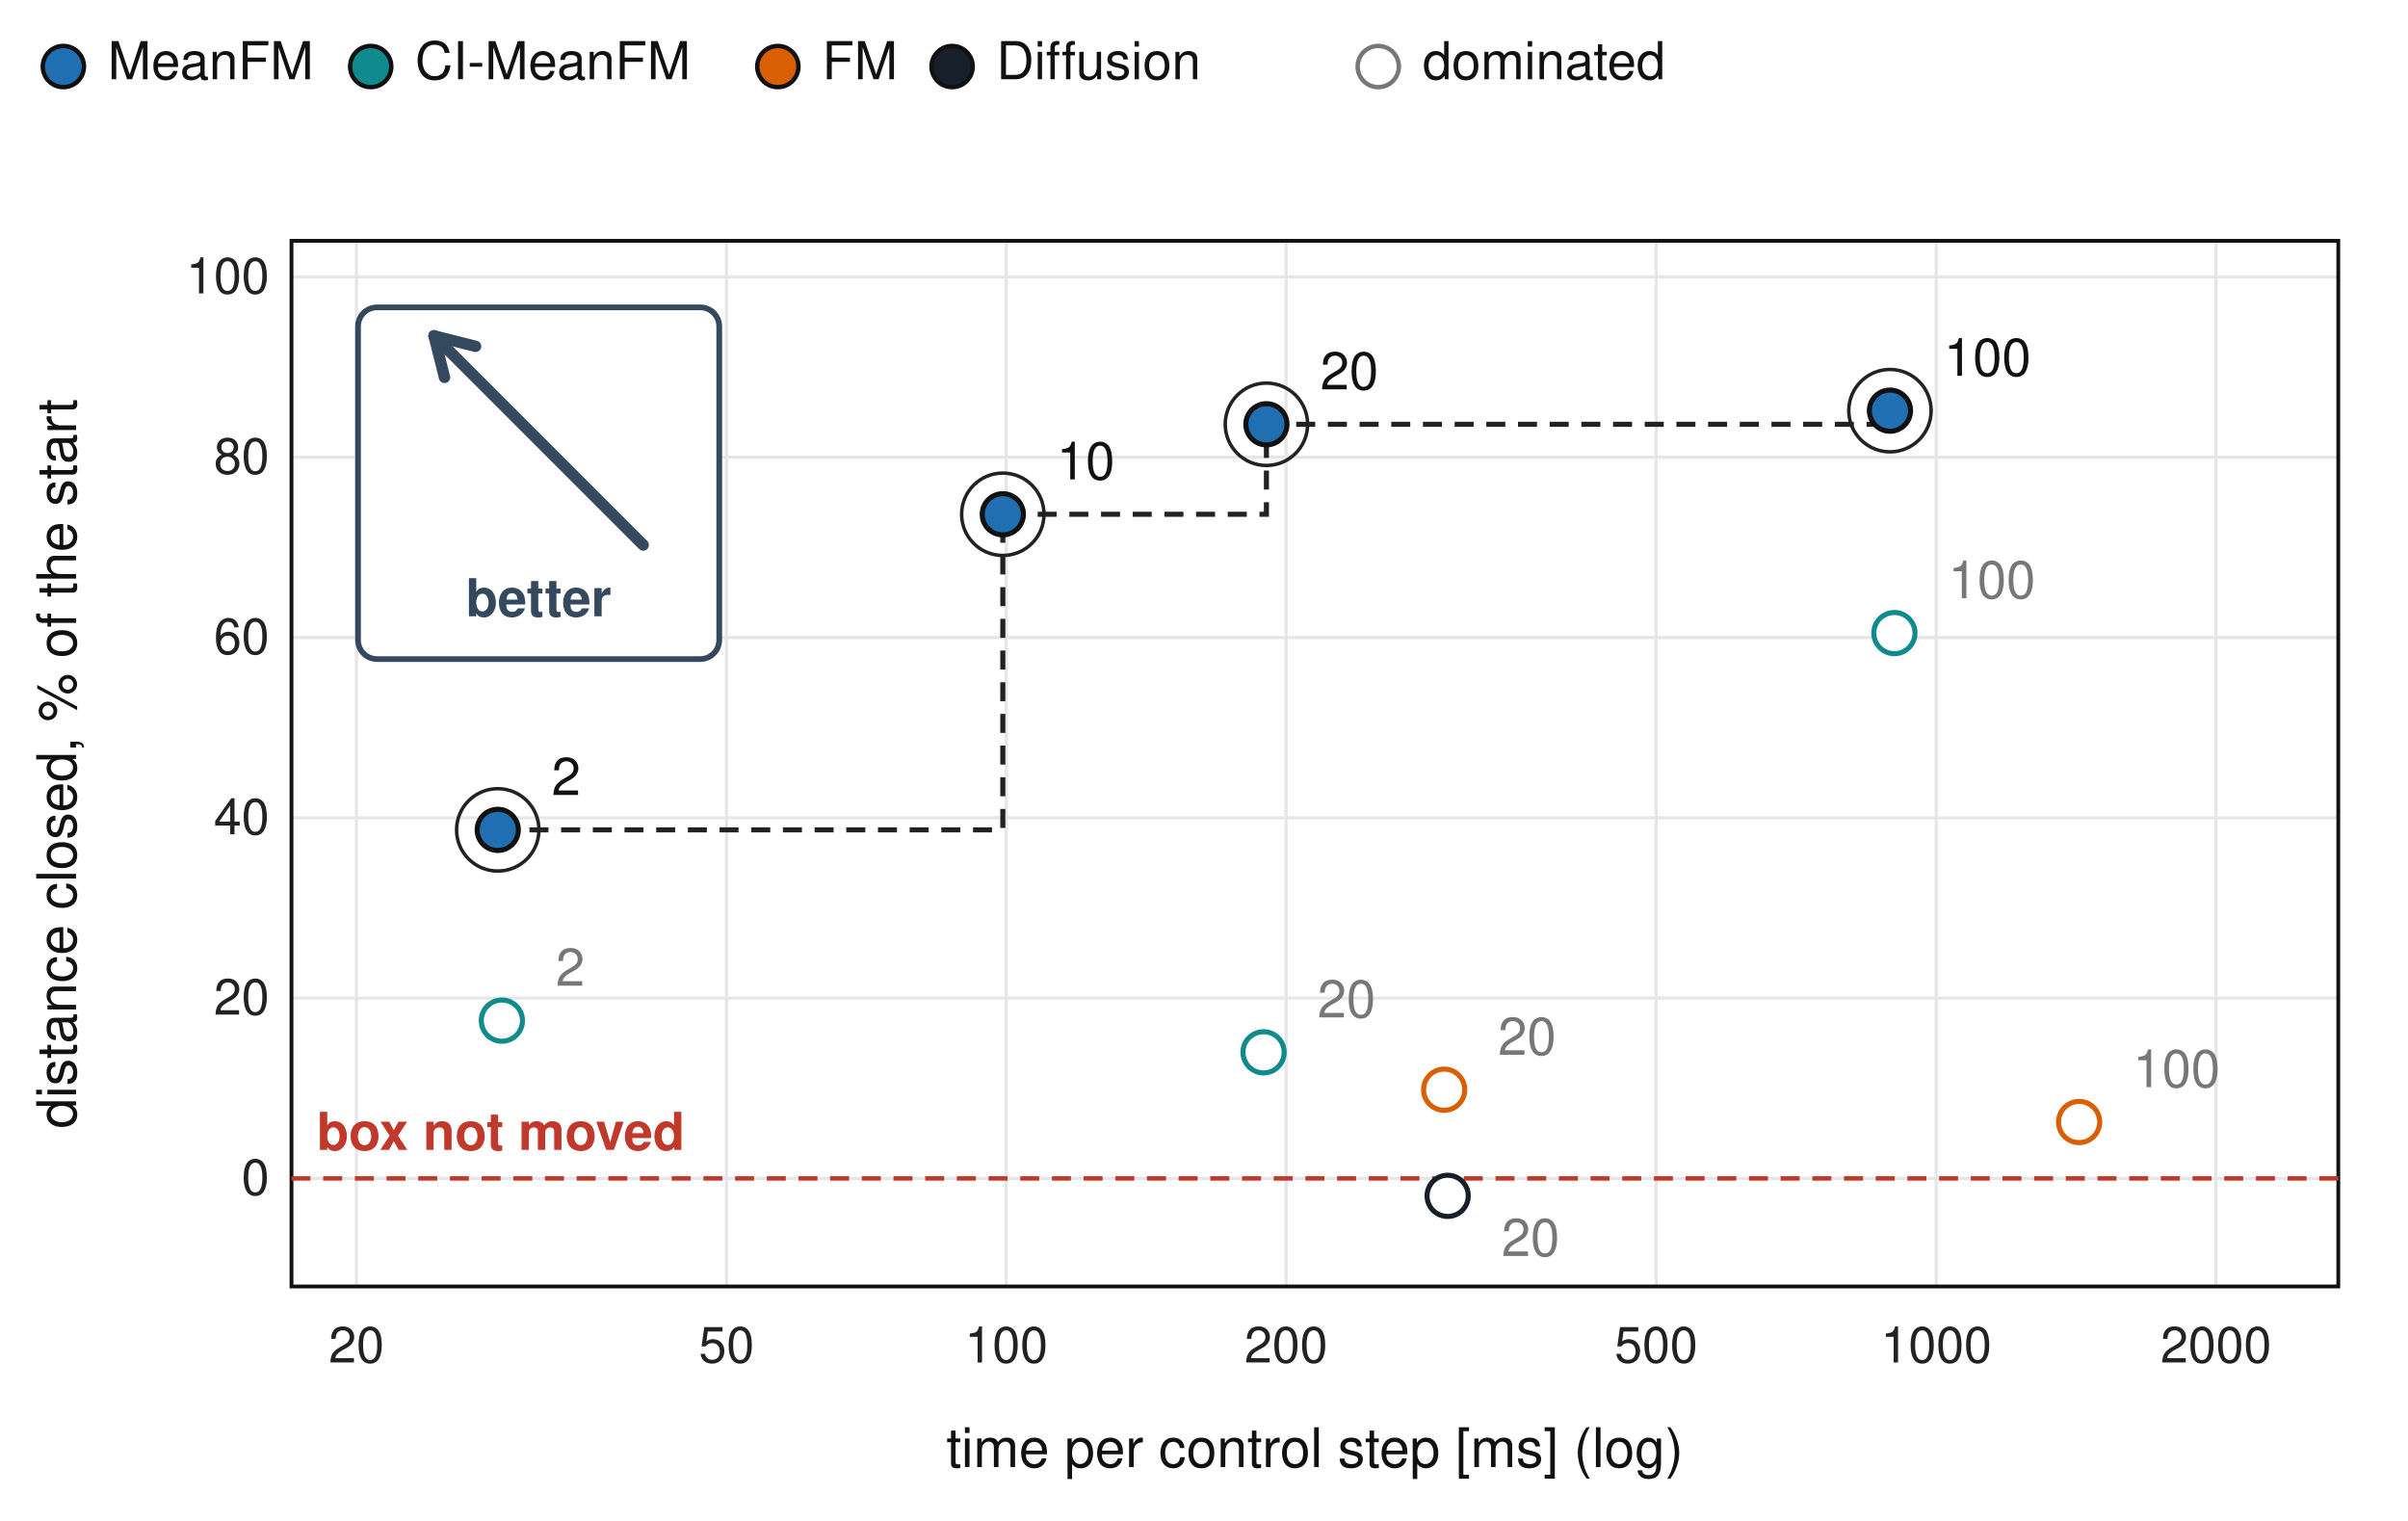
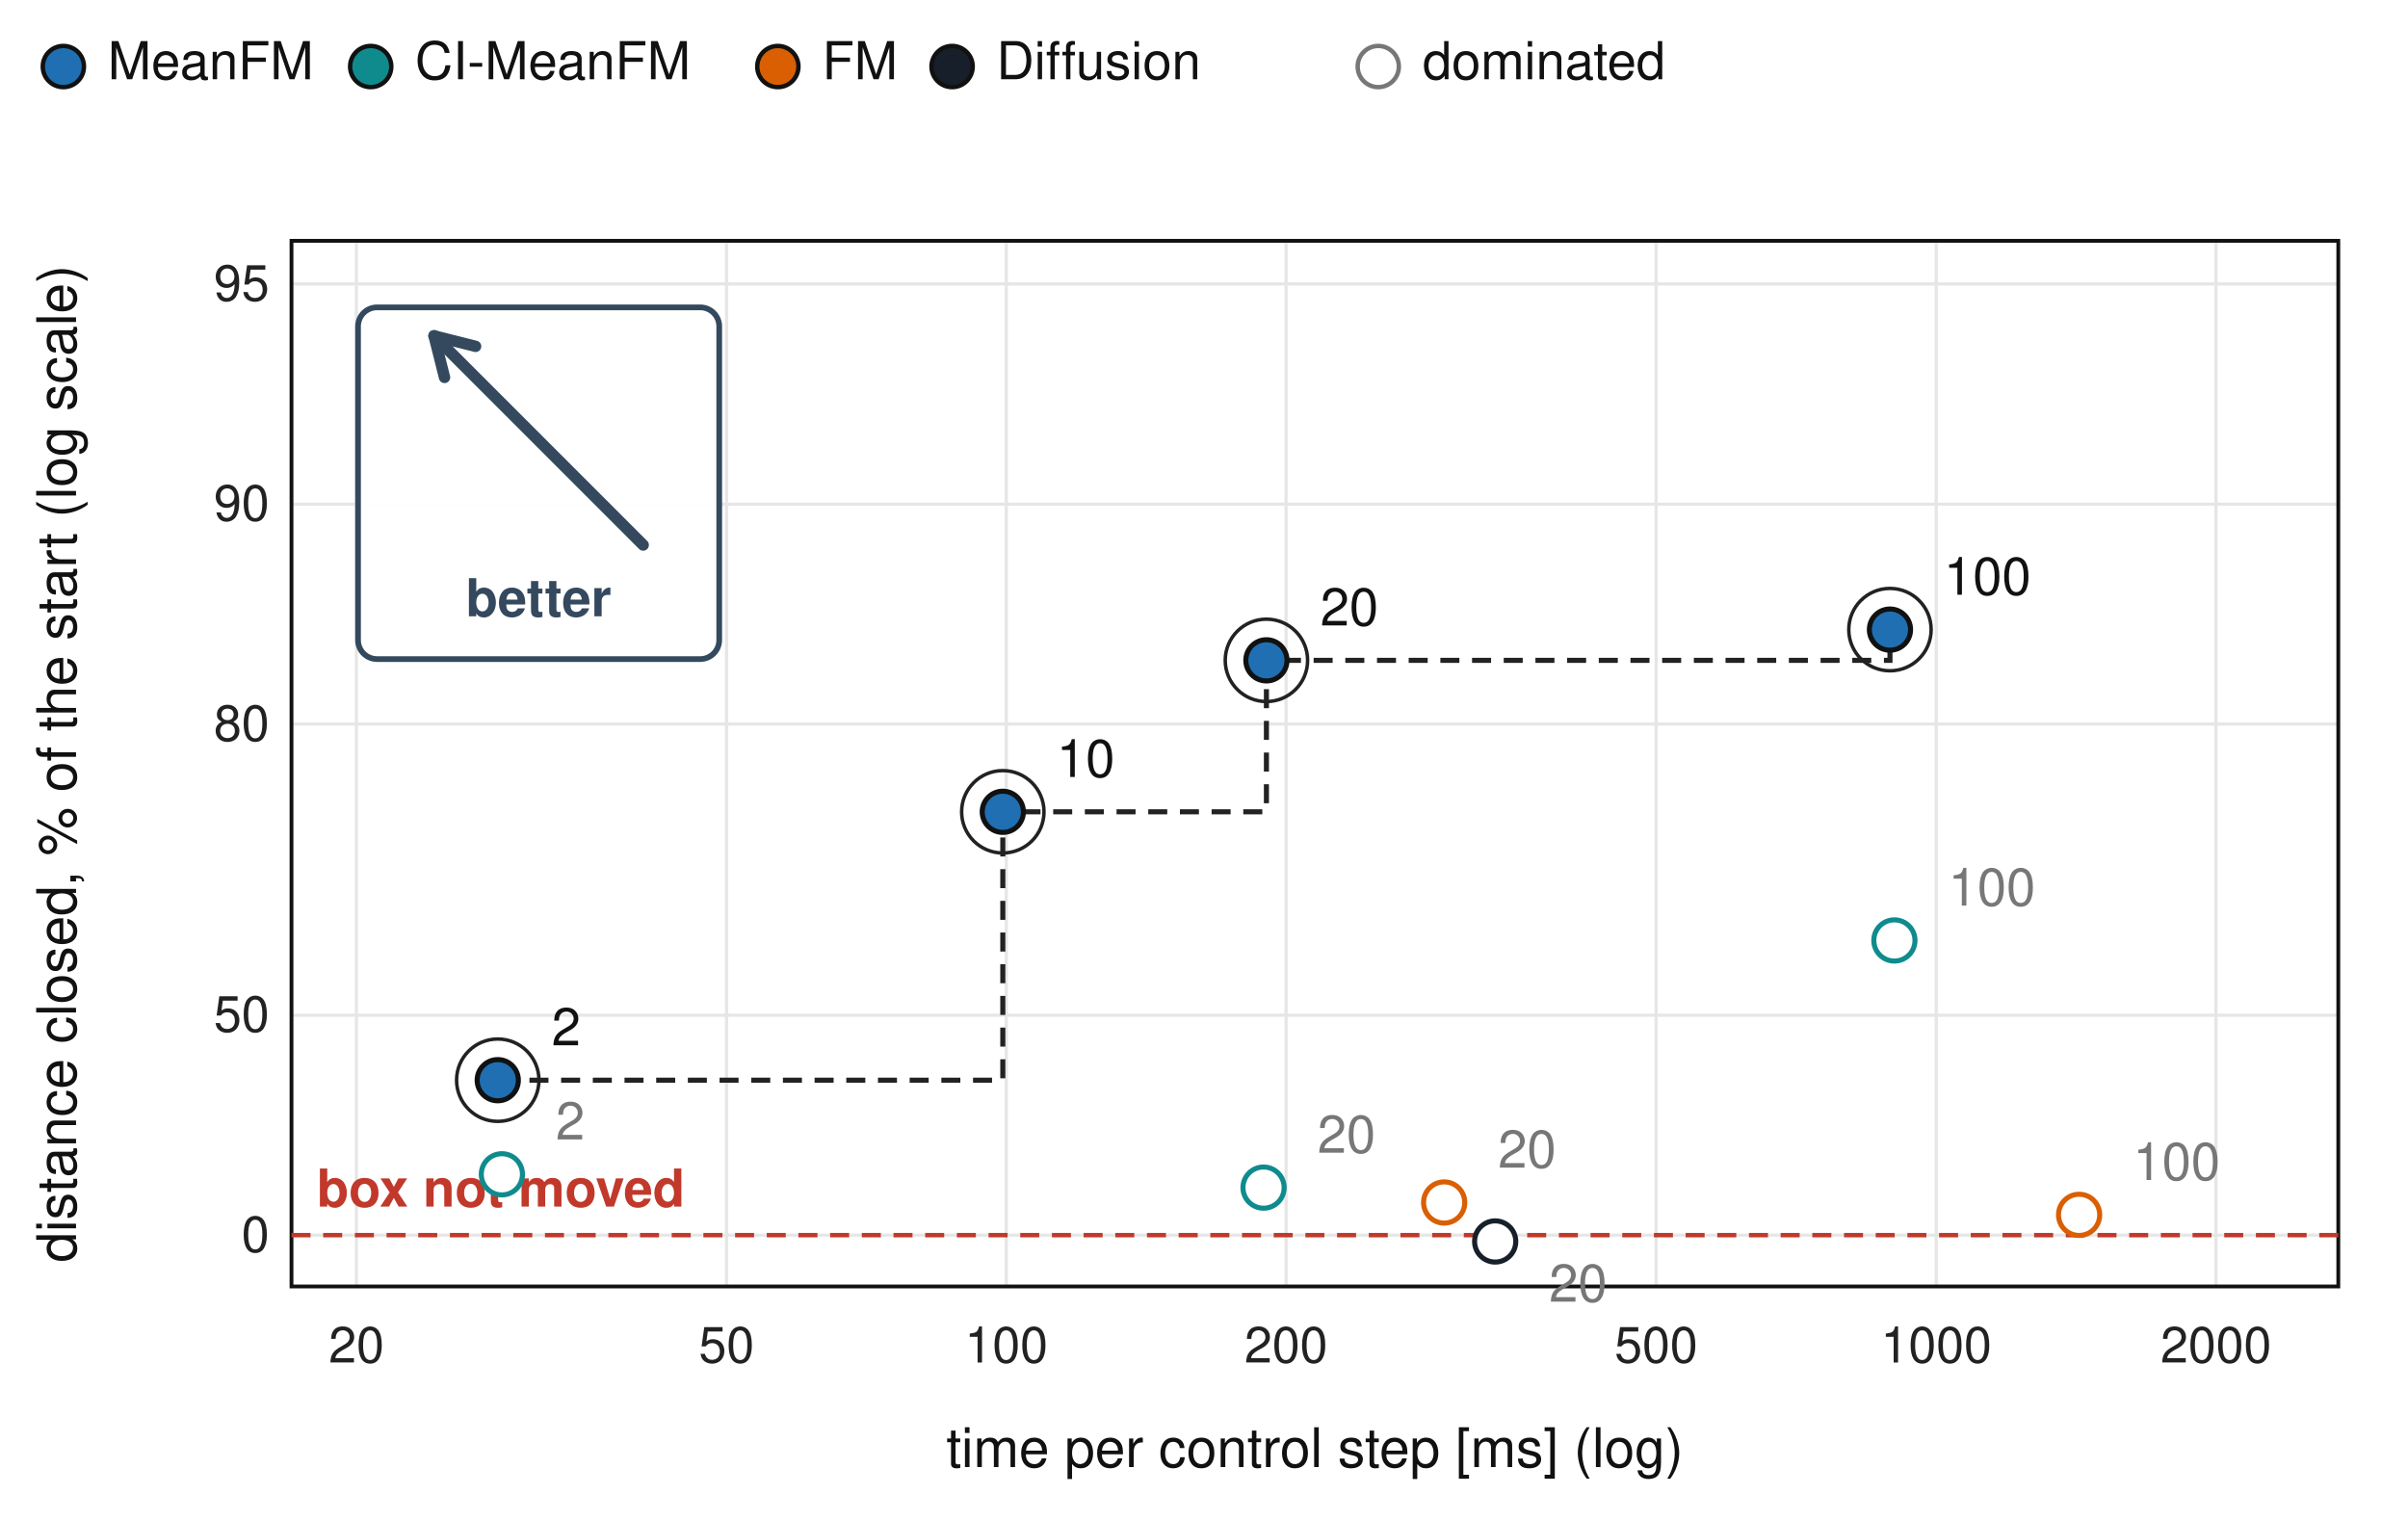
<svg xmlns="http://www.w3.org/2000/svg" width="760" height="480" viewBox="0 0 760 480">
  <rect x="0" y="0" width="760" height="480" fill="#ffffff" />
  <g transform="translate(0,0)">
    <rect x="0" y="0" width="760" height="42" fill="#ffffff" />
    <circle cx="20.0" cy="21.0" r="6.5" fill="#1f6fb2" stroke="#111" stroke-width="1.4" />
    <text x="34.0" y="25.0" font-size="16.5" fill="#111" text-anchor="start" font-family="Helvetica,Arial,sans-serif">MeanFM</text>
    <circle cx="117.0" cy="21.0" r="6.5" fill="#0f8b8d" stroke="#111" stroke-width="1.4" />
    <text x="131.0" y="25.0" font-size="16.5" fill="#111" text-anchor="start" font-family="Helvetica,Arial,sans-serif">CI-MeanFM</text>
    <circle cx="245.5" cy="21.0" r="6.5" fill="#d95f02" stroke="#111" stroke-width="1.4" />
    <text x="259.5" y="25.0" font-size="16.5" fill="#111" text-anchor="start" font-family="Helvetica,Arial,sans-serif">FM</text>
    <circle cx="300.5" cy="21.0" r="6.5" fill="#17202a" stroke="#111" stroke-width="1.4" />
    <text x="314.5" y="25.0" font-size="16.5" fill="#111" text-anchor="start" font-family="Helvetica,Arial,sans-serif">Diffusion</text>
    <circle cx="435.0" cy="21.0" r="6.5" fill="#ffffff" stroke="#777" stroke-width="1.4" />
    <text x="449.0" y="25.0" font-size="16.5" fill="#111" text-anchor="start" font-family="Helvetica,Arial,sans-serif">dominated</text>
  </g>
  <g transform="translate(0,50)">
    <rect x="0" y="0" width="760" height="430" fill="#ffffff" />
    <line x1="112.5" y1="26" x2="112.5" y2="356" stroke="#e6e6e6" stroke-width="1" />
    <text x="112.5" y="380.0" font-size="15.75" fill="#222" text-anchor="middle" font-family="Helvetica,Arial,sans-serif">20</text>
    <line x1="229.3" y1="26" x2="229.3" y2="356" stroke="#e6e6e6" stroke-width="1" />
    <text x="229.3" y="380.0" font-size="15.75" fill="#222" text-anchor="middle" font-family="Helvetica,Arial,sans-serif">50</text>
    <line x1="317.6" y1="26" x2="317.6" y2="356" stroke="#e6e6e6" stroke-width="1" />
    <text x="317.6" y="380.0" font-size="15.75" fill="#222" text-anchor="middle" font-family="Helvetica,Arial,sans-serif">100</text>
    <line x1="405.9" y1="26" x2="405.9" y2="356" stroke="#e6e6e6" stroke-width="1" />
    <text x="405.9" y="380.0" font-size="15.75" fill="#222" text-anchor="middle" font-family="Helvetica,Arial,sans-serif">200</text>
    <line x1="522.7" y1="26" x2="522.7" y2="356" stroke="#e6e6e6" stroke-width="1" />
    <text x="522.7" y="380.0" font-size="15.75" fill="#222" text-anchor="middle" font-family="Helvetica,Arial,sans-serif">500</text>
    <line x1="611.1" y1="26" x2="611.1" y2="356" stroke="#e6e6e6" stroke-width="1" />
    <text x="611.1" y="380.0" font-size="15.75" fill="#222" text-anchor="middle" font-family="Helvetica,Arial,sans-serif">1000</text>
    <line x1="699.4" y1="26" x2="699.4" y2="356" stroke="#e6e6e6" stroke-width="1" />
    <text x="699.4" y="380.0" font-size="15.75" fill="#222" text-anchor="middle" font-family="Helvetica,Arial,sans-serif">2000</text>
-     <line x1="92" y1="321.9" x2="738" y2="321.9" stroke="#e6e6e6" stroke-width="1" />
-     <text x="85" y="327.1" font-size="15.75" fill="#222" text-anchor="end" font-family="Helvetica,Arial,sans-serif">0</text>
-     <line x1="92" y1="265.0" x2="738" y2="265.0" stroke="#e6e6e6" stroke-width="1" />
-     <text x="85" y="270.2" font-size="15.75" fill="#222" text-anchor="end" font-family="Helvetica,Arial,sans-serif">20</text>
-     <line x1="92" y1="208.1" x2="738" y2="208.1" stroke="#e6e6e6" stroke-width="1" />
-     <text x="85" y="213.3" font-size="15.75" fill="#222" text-anchor="end" font-family="Helvetica,Arial,sans-serif">40</text>
-     <line x1="92" y1="151.2" x2="738" y2="151.2" stroke="#e6e6e6" stroke-width="1" />
-     <text x="85" y="156.4" font-size="15.75" fill="#222" text-anchor="end" font-family="Helvetica,Arial,sans-serif">60</text>
-     <line x1="92" y1="94.3" x2="738" y2="94.3" stroke="#e6e6e6" stroke-width="1" />
-     <text x="85" y="99.5" font-size="15.75" fill="#222" text-anchor="end" font-family="Helvetica,Arial,sans-serif">80</text>
-     <line x1="92" y1="37.4" x2="738" y2="37.4" stroke="#e6e6e6" stroke-width="1" />
-     <text x="85" y="42.6" font-size="15.75" fill="#222" text-anchor="end" font-family="Helvetica,Arial,sans-serif">100</text>
+     <line x1="92" y1="339.8" x2="738" y2="339.8" stroke="#e6e6e6" stroke-width="1" />
+     <text x="85" y="345.1" font-size="15.75" fill="#222" text-anchor="end" font-family="Helvetica,Arial,sans-serif">0</text>
+     <line x1="92" y1="270.4" x2="738" y2="270.4" stroke="#e6e6e6" stroke-width="1" />
+     <text x="85" y="275.6" font-size="15.75" fill="#222" text-anchor="end" font-family="Helvetica,Arial,sans-serif">50</text>
+     <line x1="92" y1="178.5" x2="738" y2="178.5" stroke="#e6e6e6" stroke-width="1" />
+     <text x="85" y="183.8" font-size="15.75" fill="#222" text-anchor="end" font-family="Helvetica,Arial,sans-serif">80</text>
+     <line x1="92" y1="109.1" x2="738" y2="109.1" stroke="#e6e6e6" stroke-width="1" />
+     <text x="85" y="114.3" font-size="15.75" fill="#222" text-anchor="end" font-family="Helvetica,Arial,sans-serif">90</text>
+     <line x1="92" y1="39.6" x2="738" y2="39.6" stroke="#e6e6e6" stroke-width="1" />
+     <text x="85" y="44.9" font-size="15.75" fill="#222" text-anchor="end" font-family="Helvetica,Arial,sans-serif">95</text>
    <rect x="92" y="26" width="646" height="330" fill="none" stroke="#111" stroke-width="1.2" />
    <text x="415.0" y="413.0" font-size="17.25" fill="#111" text-anchor="middle" font-family="Helvetica,Arial,sans-serif">time per control step [ms] (log)</text>
-     <text x="24.0" y="191.0" font-size="17.25" fill="#111" text-anchor="middle" font-family="Helvetica,Arial,sans-serif" transform="rotate(-90 24.0 191.0)">distance closed, % of the start</text>
+     <text x="24.0" y="191.0" font-size="17.25" fill="#111" text-anchor="middle" font-family="Helvetica,Arial,sans-serif" transform="rotate(-90 24.0 191.0)">distance closed, % of the start (log scale)</text>
    <text x="92" y="30.0" font-size="19.5" font-weight="bold" fill="#111" font-family="Helvetica,Arial,sans-serif" />
-     <line x1="92" y1="321.9" x2="738" y2="321.9" stroke="#c0392b" stroke-width="1.4" stroke-dasharray="6,4" />
-     <text x="100.0" y="312.9" font-size="16.5" fill="#c0392b" text-anchor="start" font-family="Helvetica,Arial,sans-serif" font-weight="bold">box not moved</text>
-     <polyline points="157.1,211.9 316.5,211.9 316.5,112.3 399.7,112.3 399.7,83.9 596.5,83.9 596.5,79.6" fill="none" stroke="#222" stroke-width="1.6" stroke-dasharray="6,4" />
+     <line x1="92" y1="339.8" x2="738" y2="339.8" stroke="#c0392b" stroke-width="1.4" stroke-dasharray="6,4" />
+     <text x="100.0" y="330.8" font-size="16.5" fill="#c0392b" text-anchor="start" font-family="Helvetica,Arial,sans-serif" font-weight="bold">box not moved</text>
+     <polyline points="157.1,290.9 316.5,290.9 316.5,206.2 399.7,206.2 399.7,158.4 596.5,158.4 596.5,148.7" fill="none" stroke="#222" stroke-width="1.6" stroke-dasharray="6,4" />
    <rect x="113.0" y="47.0" width="114.0" height="111.0" rx="6.0" fill="#ffffff" fill-opacity="0.94" stroke="#34495e" stroke-width="1.8" />
    <line x1="203.0" y1="122.0" x2="137.0" y2="56.0" stroke="#34495e" stroke-width="3.6" stroke-linecap="round" />
    <line x1="137.0" y1="56.0" x2="150.1" y2="59.3" stroke="#34495e" stroke-width="3.6" stroke-linecap="round" />
    <line x1="137.0" y1="56.0" x2="140.3" y2="69.1" stroke="#34495e" stroke-width="3.6" stroke-linecap="round" />
    <text x="170.0" y="144.5" font-size="16.5" fill="#34495e" text-anchor="middle" font-family="Helvetica,Arial,sans-serif" font-weight="bold">better</text>
-     <circle cx="157.1" cy="211.9" r="6.5" fill="#1f6fb2" stroke="#111" stroke-width="1.6" />
-     <text x="174.1" y="200.9" font-size="16.5" fill="#111" text-anchor="start" font-family="Helvetica,Arial,sans-serif">2</text>
-     <circle cx="316.5" cy="112.3" r="6.5" fill="#1f6fb2" stroke="#111" stroke-width="1.6" />
-     <text x="333.5" y="101.3" font-size="16.5" fill="#111" text-anchor="start" font-family="Helvetica,Arial,sans-serif">10</text>
-     <circle cx="399.7" cy="83.9" r="6.5" fill="#1f6fb2" stroke="#111" stroke-width="1.6" />
-     <text x="416.7" y="72.9" font-size="16.5" fill="#111" text-anchor="start" font-family="Helvetica,Arial,sans-serif">20</text>
-     <circle cx="596.5" cy="79.6" r="6.5" fill="#1f6fb2" stroke="#111" stroke-width="1.6" />
-     <text x="613.5" y="68.6" font-size="16.5" fill="#111" text-anchor="start" font-family="Helvetica,Arial,sans-serif">100</text>
-     <circle cx="158.4" cy="272.1" r="6.5" fill="#ffffff" stroke="#0f8b8d" stroke-width="1.6" />
-     <text x="175.4" y="261.1" font-size="16.5" fill="#777" text-anchor="start" font-family="Helvetica,Arial,sans-serif">2</text>
-     <circle cx="398.8" cy="282.1" r="6.5" fill="#ffffff" stroke="#0f8b8d" stroke-width="1.6" />
-     <text x="415.8" y="271.1" font-size="16.5" fill="#777" text-anchor="start" font-family="Helvetica,Arial,sans-serif">20</text>
-     <circle cx="597.9" cy="149.8" r="6.5" fill="#ffffff" stroke="#0f8b8d" stroke-width="1.6" />
-     <text x="614.9" y="138.8" font-size="16.5" fill="#777" text-anchor="start" font-family="Helvetica,Arial,sans-serif">100</text>
-     <circle cx="455.8" cy="293.9" r="6.5" fill="#ffffff" stroke="#d95f02" stroke-width="1.6" />
-     <text x="472.8" y="282.9" font-size="16.5" fill="#777" text-anchor="start" font-family="Helvetica,Arial,sans-serif">20</text>
-     <circle cx="656.2" cy="304.1" r="6.5" fill="#ffffff" stroke="#d95f02" stroke-width="1.6" />
-     <text x="673.2" y="293.1" font-size="16.5" fill="#777" text-anchor="start" font-family="Helvetica,Arial,sans-serif">100</text>
-     <circle cx="456.9" cy="327.4" r="6.5" fill="#ffffff" stroke="#17202a" stroke-width="1.6" />
-     <text x="473.9" y="346.4" font-size="16.5" fill="#777" text-anchor="start" font-family="Helvetica,Arial,sans-serif">20</text>
-     <circle cx="157.1" cy="211.9" r="13" fill="none" stroke="#222" stroke-width="1.1" />
-     <circle cx="316.5" cy="112.3" r="13" fill="none" stroke="#222" stroke-width="1.1" />
-     <circle cx="399.7" cy="83.9" r="13" fill="none" stroke="#222" stroke-width="1.1" />
-     <circle cx="596.5" cy="79.6" r="13" fill="none" stroke="#222" stroke-width="1.1" />
+     <circle cx="157.1" cy="290.9" r="6.5" fill="#1f6fb2" stroke="#111" stroke-width="1.6" />
+     <text x="174.1" y="279.9" font-size="16.5" fill="#111" text-anchor="start" font-family="Helvetica,Arial,sans-serif">2</text>
+     <circle cx="316.5" cy="206.2" r="6.5" fill="#1f6fb2" stroke="#111" stroke-width="1.6" />
+     <text x="333.5" y="195.2" font-size="16.5" fill="#111" text-anchor="start" font-family="Helvetica,Arial,sans-serif">10</text>
+     <circle cx="399.7" cy="158.4" r="6.5" fill="#1f6fb2" stroke="#111" stroke-width="1.6" />
+     <text x="416.7" y="147.4" font-size="16.5" fill="#111" text-anchor="start" font-family="Helvetica,Arial,sans-serif">20</text>
+     <circle cx="596.5" cy="148.7" r="6.5" fill="#1f6fb2" stroke="#111" stroke-width="1.6" />
+     <text x="613.5" y="137.7" font-size="16.5" fill="#111" text-anchor="start" font-family="Helvetica,Arial,sans-serif">100</text>
+     <circle cx="158.4" cy="320.6" r="6.5" fill="#ffffff" stroke="#0f8b8d" stroke-width="1.6" />
+     <text x="175.4" y="309.6" font-size="16.5" fill="#777" text-anchor="start" font-family="Helvetica,Arial,sans-serif">2</text>
+     <circle cx="398.8" cy="324.8" r="6.5" fill="#ffffff" stroke="#0f8b8d" stroke-width="1.6" />
+     <text x="415.8" y="313.8" font-size="16.5" fill="#777" text-anchor="start" font-family="Helvetica,Arial,sans-serif">20</text>
+     <circle cx="597.9" cy="246.8" r="6.5" fill="#ffffff" stroke="#0f8b8d" stroke-width="1.6" />
+     <text x="614.9" y="235.8" font-size="16.5" fill="#777" text-anchor="start" font-family="Helvetica,Arial,sans-serif">100</text>
+     <circle cx="455.8" cy="329.5" r="6.5" fill="#ffffff" stroke="#d95f02" stroke-width="1.6" />
+     <text x="472.8" y="318.5" font-size="16.5" fill="#777" text-anchor="start" font-family="Helvetica,Arial,sans-serif">20</text>
+     <circle cx="656.2" cy="333.4" r="6.5" fill="#ffffff" stroke="#d95f02" stroke-width="1.6" />
+     <text x="673.2" y="322.4" font-size="16.5" fill="#777" text-anchor="start" font-family="Helvetica,Arial,sans-serif">100</text>
+     <circle cx="471.9" cy="341.8" r="6.5" fill="#ffffff" stroke="#17202a" stroke-width="1.6" />
+     <text x="488.9" y="360.8" font-size="16.5" fill="#777" text-anchor="start" font-family="Helvetica,Arial,sans-serif">20</text>
+     <circle cx="157.1" cy="290.9" r="13" fill="none" stroke="#222" stroke-width="1.1" />
+     <circle cx="316.5" cy="206.2" r="13" fill="none" stroke="#222" stroke-width="1.1" />
+     <circle cx="399.7" cy="158.4" r="13" fill="none" stroke="#222" stroke-width="1.1" />
+     <circle cx="596.5" cy="148.7" r="13" fill="none" stroke="#222" stroke-width="1.1" />
  </g>
</svg>
